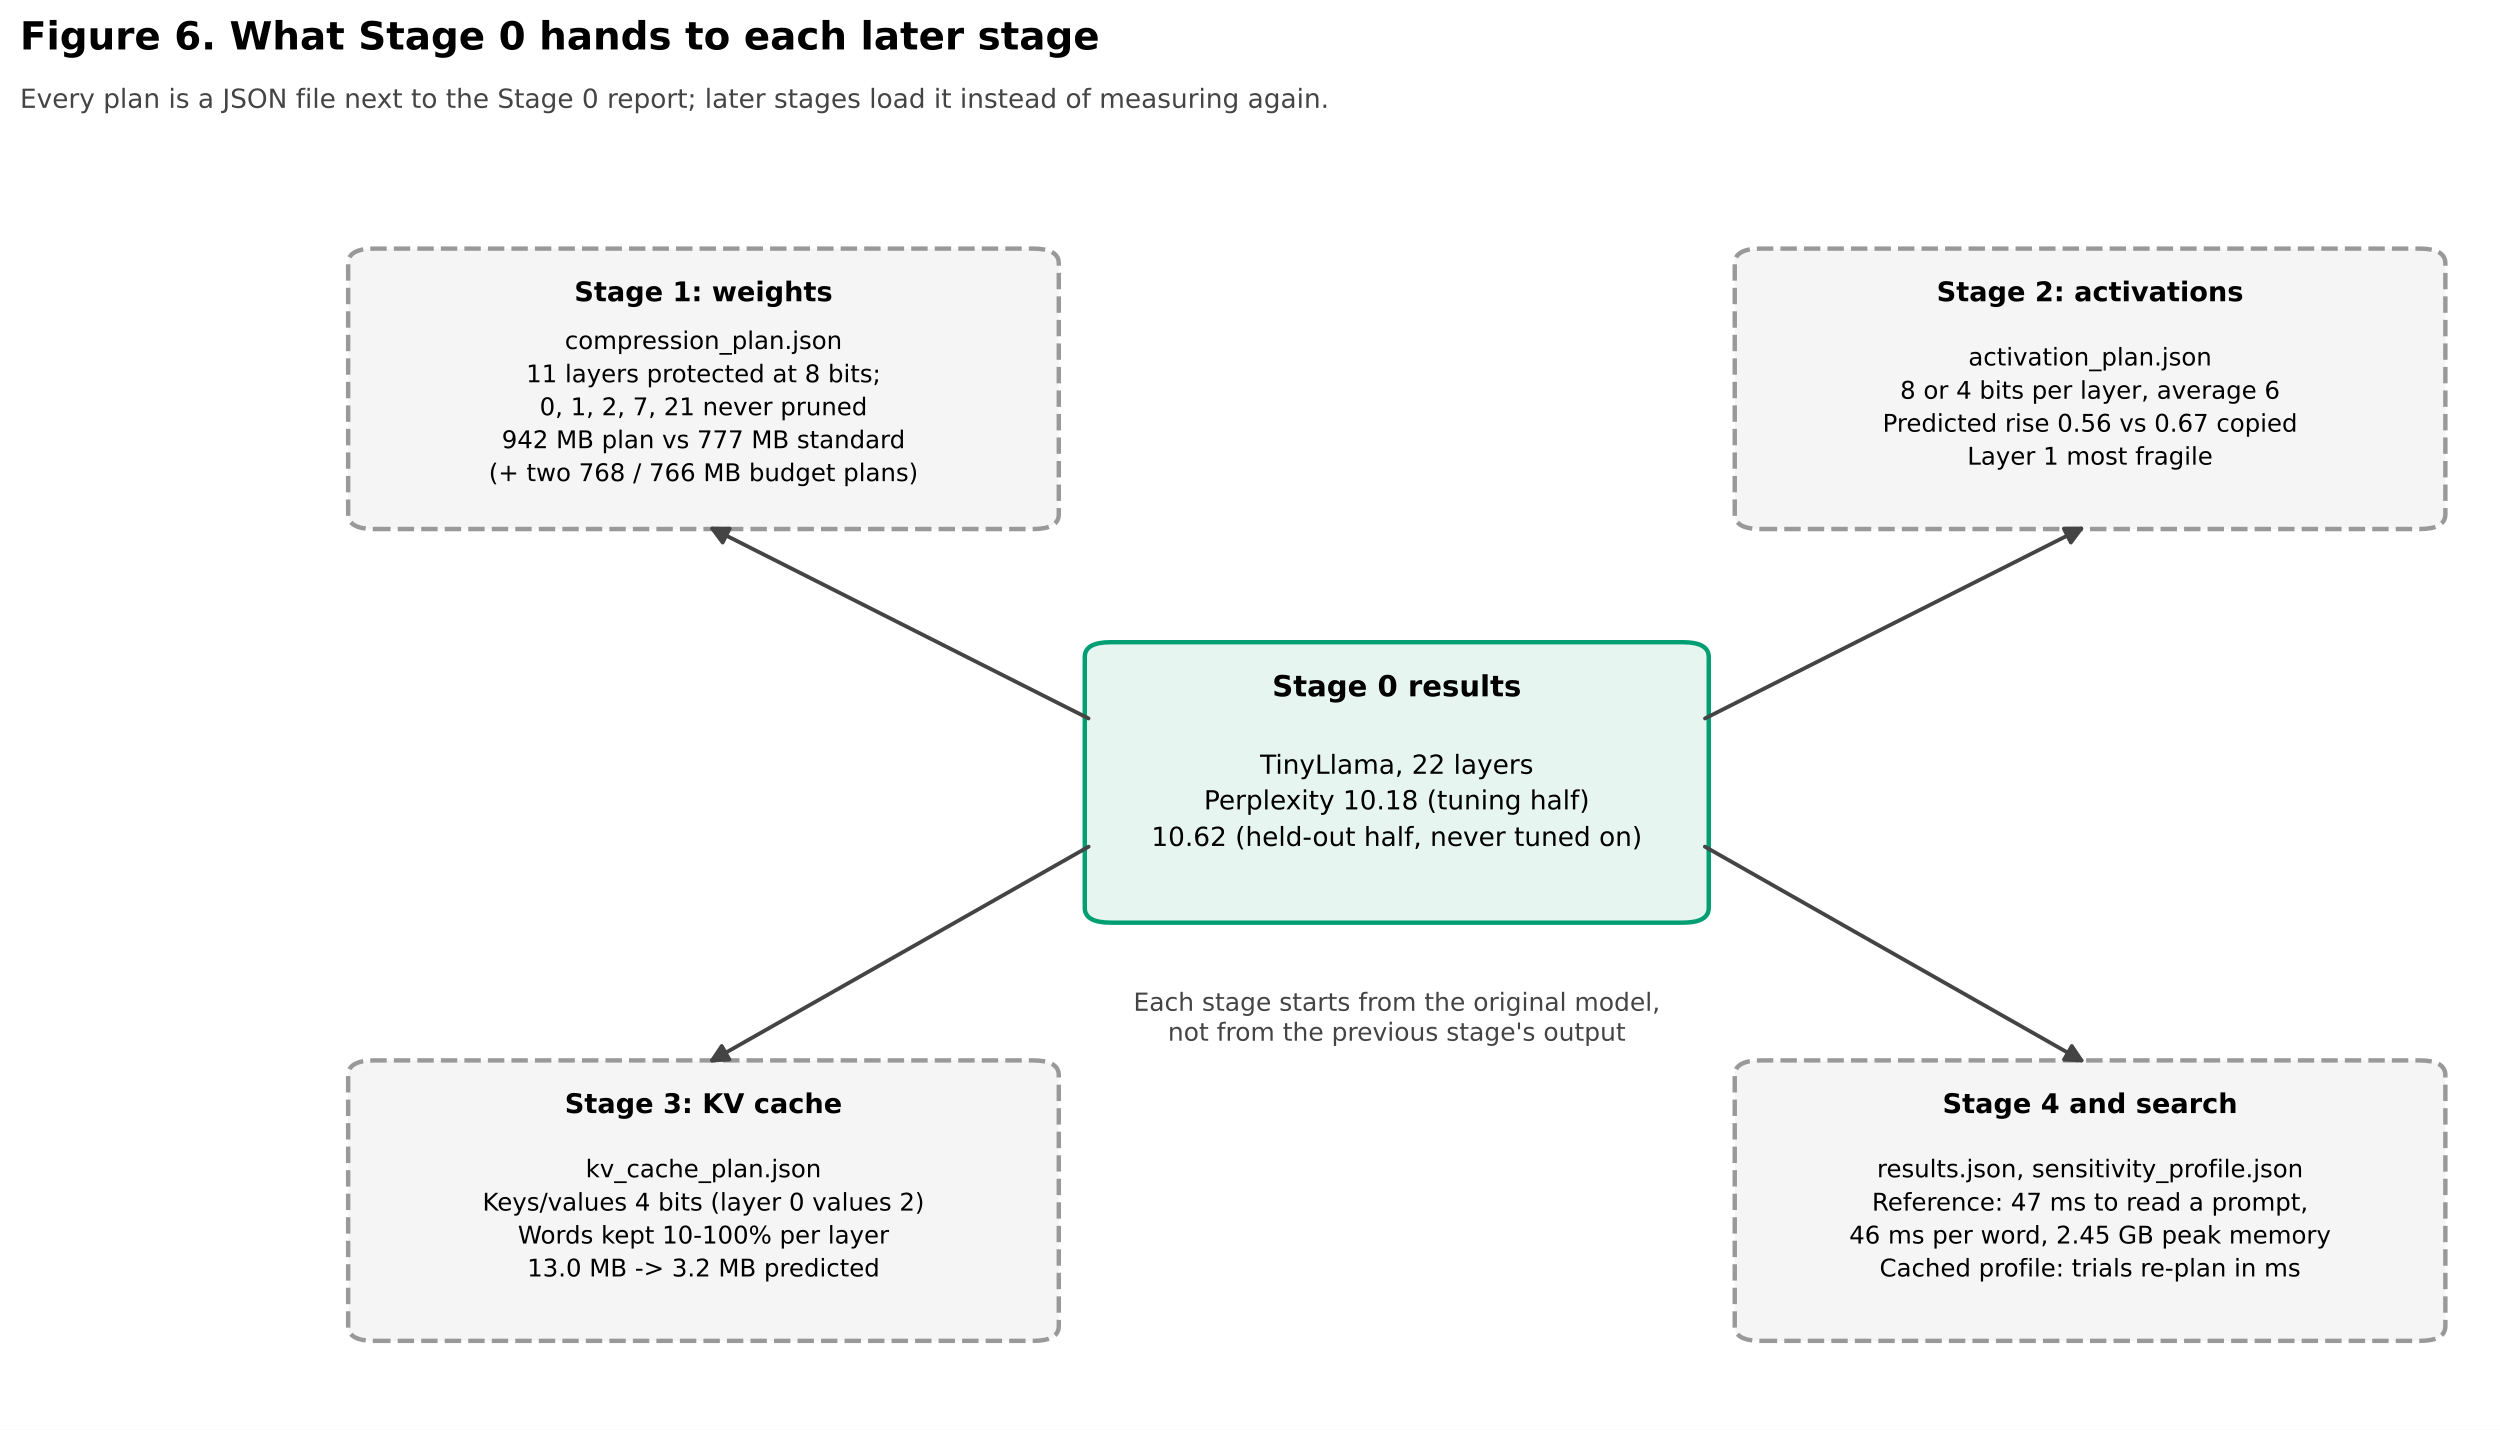
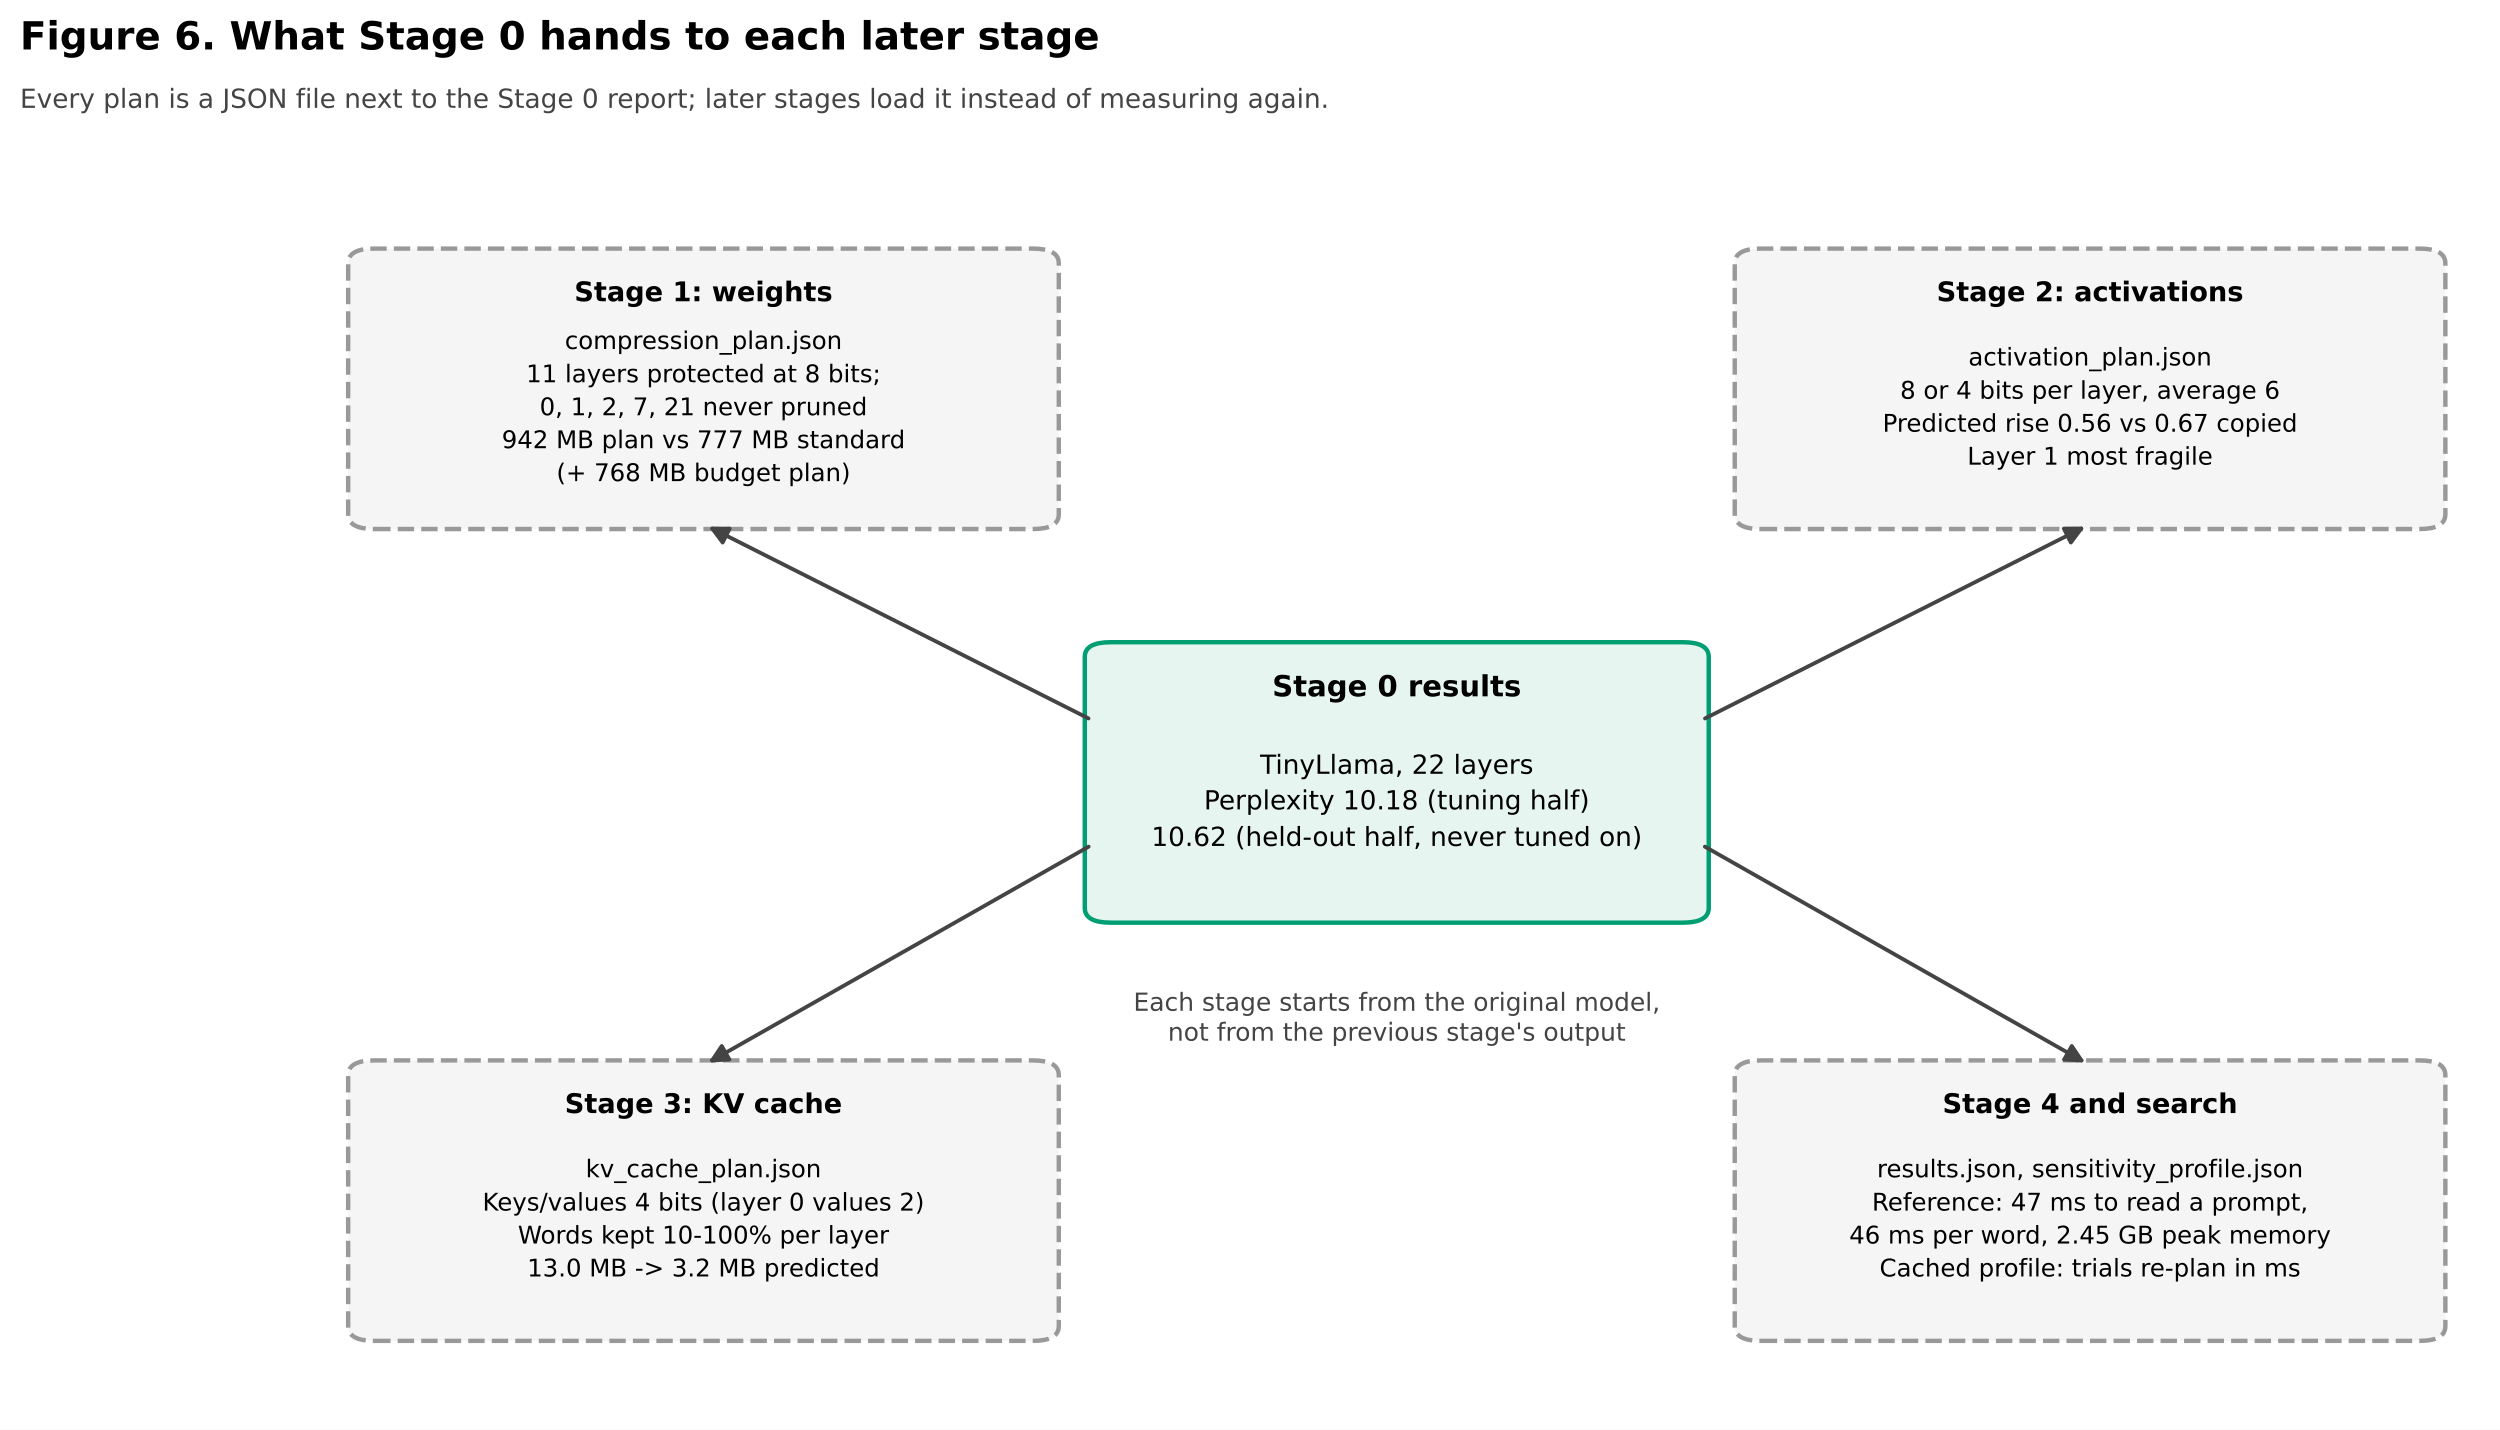
<svg xmlns="http://www.w3.org/2000/svg" width="901.44pt" height="515.52pt" viewBox="0 0 901.44 515.52" version="1.1">
  <defs>
    <style type="text/css">*{stroke-linejoin: round; stroke-linecap: butt}</style>
  </defs>
  <g id="figure_1">
    <g id="patch_1">
      <path d="M 0 515.52  L 901.44 515.52  L 901.44 0  L 0 0  z " style="fill: #ffffff" />
    </g>
    <g id="axes_1">
      <g id="patch_2">
-         <path d="M 400.522 332.686  L 606.758 332.686  Q 616.133 332.686 616.133 327.364  L 616.133 236.886  Q 616.133 231.564 606.758 231.564  L 400.522 231.564  Q 391.147 231.564 391.147 236.886  L 391.147 327.364  Q 391.147 332.686 400.522 332.686  z " clip-path="url(#pf4cb9564df)" style="fill: #009e73; fill-opacity: 0.094; stroke: #009e73; stroke-width: 1.6; stroke-linejoin: miter" />
+         <path d="M 400.522 332.686  L 606.758 332.686  Q 616.133 332.686 616.133 327.364  L 616.133 236.886  Q 616.133 231.564 606.758 231.564  L 400.522 231.564  Q 391.147 231.564 391.147 236.886  L 391.147 327.364  Q 391.147 332.686 400.522 332.686  z " clip-path="url(#p72ce101b5d)" style="fill: #009e73; fill-opacity: 0.094; stroke: #009e73; stroke-width: 1.6; stroke-linejoin: miter" />
      </g>
      <g id="patch_3">
-         <path d="M 134.914 190.76  L 372.398 190.76  Q 381.773 190.76 381.773 185.437  L 381.773 94.959  Q 381.773 89.637 372.398 89.637  L 134.914 89.637  Q 125.539 89.637 125.539 94.959  L 125.539 185.437  Q 125.539 190.76 134.914 190.76  z " clip-path="url(#pf4cb9564df)" style="fill: #999999; fill-opacity: 0.094; stroke-dasharray: 5.92,2.56; stroke-dashoffset: 0; stroke: #999999; stroke-width: 1.6; stroke-linejoin: miter" />
+         <path d="M 134.914 190.76  L 372.398 190.76  Q 381.773 190.76 381.773 185.437  L 381.773 94.959  Q 381.773 89.637 372.398 89.637  L 134.914 89.637  Q 125.539 89.637 125.539 94.959  L 125.539 185.437  Q 125.539 190.76 134.914 190.76  z " clip-path="url(#p72ce101b5d)" style="fill: #999999; fill-opacity: 0.094; stroke-dasharray: 5.92,2.56; stroke-dashoffset: 0; stroke: #999999; stroke-width: 1.6; stroke-linejoin: miter" />
      </g>
      <g id="patch_4">
-         <path d="M 392.483 259.046  Q 323.961 224.466 256.837 190.591  " clip-path="url(#pf4cb9564df)" style="fill: none; stroke: #444444; stroke-width: 1.4; stroke-linecap: round" />
-         <path d="M 260.575 195.614  L 256.837 190.591  L 263.098 190.614  z " clip-path="url(#pf4cb9564df)" style="fill: #444444; stroke: #444444; stroke-width: 1.4; stroke-linecap: round" />
+         <path d="M 392.483 259.046  Q 323.961 224.466 256.837 190.591  " clip-path="url(#p72ce101b5d)" style="fill: none; stroke: #444444; stroke-width: 1.4; stroke-linecap: round" />
+         <path d="M 260.575 195.614  L 256.837 190.591  L 263.098 190.614  z " clip-path="url(#p72ce101b5d)" style="fill: #444444; stroke: #444444; stroke-width: 1.4; stroke-linecap: round" />
      </g>
      <g id="patch_5">
-         <path d="M 634.882 190.76  L 872.366 190.76  Q 881.741 190.76 881.741 185.437  L 881.741 94.959  Q 881.741 89.637 872.366 89.637  L 634.882 89.637  Q 625.507 89.637 625.507 94.959  L 625.507 185.437  Q 625.507 190.76 634.882 190.76  z " clip-path="url(#pf4cb9564df)" style="fill: #999999; fill-opacity: 0.094; stroke-dasharray: 5.92,2.56; stroke-dashoffset: 0; stroke: #999999; stroke-width: 1.6; stroke-linejoin: miter" />
+         <path d="M 634.882 190.76  L 872.366 190.76  Q 881.741 190.76 881.741 185.437  L 881.741 94.959  Q 881.741 89.637 872.366 89.637  L 634.882 89.637  Q 625.507 89.637 625.507 94.959  L 625.507 185.437  Q 625.507 190.76 634.882 190.76  z " clip-path="url(#p72ce101b5d)" style="fill: #999999; fill-opacity: 0.094; stroke-dasharray: 5.92,2.56; stroke-dashoffset: 0; stroke: #999999; stroke-width: 1.6; stroke-linejoin: miter" />
      </g>
      <g id="patch_6">
-         <path d="M 614.797 259.046  Q 683.319 224.466 750.443 190.591  " clip-path="url(#pf4cb9564df)" style="fill: none; stroke: #444444; stroke-width: 1.4; stroke-linecap: round" />
-         <path d="M 744.182 190.614  L 750.443 190.591  L 746.705 195.614  z " clip-path="url(#pf4cb9564df)" style="fill: #444444; stroke: #444444; stroke-width: 1.4; stroke-linecap: round" />
+         <path d="M 614.797 259.046  Q 683.319 224.466 750.443 190.591  " clip-path="url(#p72ce101b5d)" style="fill: none; stroke: #444444; stroke-width: 1.4; stroke-linecap: round" />
+         <path d="M 744.182 190.614  L 750.443 190.591  L 746.705 195.614  z " clip-path="url(#p72ce101b5d)" style="fill: #444444; stroke: #444444; stroke-width: 1.4; stroke-linecap: round" />
      </g>
      <g id="patch_7">
-         <path d="M 134.914 483.483  L 372.398 483.483  Q 381.773 483.483 381.773 478.161  L 381.773 387.683  Q 381.773 382.36 372.398 382.36  L 134.914 382.36  Q 125.539 382.36 125.539 387.683  L 125.539 478.161  Q 125.539 483.483 134.914 483.483  z " clip-path="url(#pf4cb9564df)" style="fill: #999999; fill-opacity: 0.094; stroke-dasharray: 5.92,2.56; stroke-dashoffset: 0; stroke: #999999; stroke-width: 1.6; stroke-linejoin: miter" />
+         <path d="M 134.914 483.483  L 372.398 483.483  Q 381.773 483.483 381.773 478.161  L 381.773 387.683  Q 381.773 382.36 372.398 382.36  L 134.914 382.36  Q 125.539 382.36 125.539 387.683  L 125.539 478.161  Q 125.539 483.483 134.914 483.483  z " clip-path="url(#p72ce101b5d)" style="fill: #999999; fill-opacity: 0.094; stroke-dasharray: 5.92,2.56; stroke-dashoffset: 0; stroke: #999999; stroke-width: 1.6; stroke-linejoin: miter" />
      </g>
      <g id="patch_8">
-         <path d="M 392.534 305.288  Q 323.966 344.216 256.759 382.373  " clip-path="url(#pf4cb9564df)" style="fill: none; stroke: #444444; stroke-width: 1.4; stroke-linecap: round" />
-         <path d="M 263.011 382.043  L 256.759 382.373  L 260.247 377.173  z " clip-path="url(#pf4cb9564df)" style="fill: #444444; stroke: #444444; stroke-width: 1.4; stroke-linecap: round" />
+         <path d="M 392.534 305.288  Q 323.966 344.216 256.759 382.373  " clip-path="url(#p72ce101b5d)" style="fill: none; stroke: #444444; stroke-width: 1.4; stroke-linecap: round" />
+         <path d="M 263.011 382.043  L 256.759 382.373  L 260.247 377.173  z " clip-path="url(#p72ce101b5d)" style="fill: #444444; stroke: #444444; stroke-width: 1.4; stroke-linecap: round" />
      </g>
      <g id="patch_9">
-         <path d="M 634.882 483.483  L 872.366 483.483  Q 881.741 483.483 881.741 478.161  L 881.741 387.683  Q 881.741 382.36 872.366 382.36  L 634.882 382.36  Q 625.507 382.36 625.507 387.683  L 625.507 478.161  Q 625.507 483.483 634.882 483.483  z " clip-path="url(#pf4cb9564df)" style="fill: #999999; fill-opacity: 0.094; stroke-dasharray: 5.92,2.56; stroke-dashoffset: 0; stroke: #999999; stroke-width: 1.6; stroke-linejoin: miter" />
+         <path d="M 634.882 483.483  L 872.366 483.483  Q 881.741 483.483 881.741 478.161  L 881.741 387.683  Q 881.741 382.36 872.366 382.36  L 634.882 382.36  Q 625.507 382.36 625.507 387.683  L 625.507 478.161  Q 625.507 483.483 634.882 483.483  z " clip-path="url(#p72ce101b5d)" style="fill: #999999; fill-opacity: 0.094; stroke-dasharray: 5.92,2.56; stroke-dashoffset: 0; stroke: #999999; stroke-width: 1.6; stroke-linejoin: miter" />
      </g>
      <g id="patch_10">
-         <path d="M 614.746 305.288  Q 683.314 344.216 750.521 382.373  " clip-path="url(#pf4cb9564df)" style="fill: none; stroke: #444444; stroke-width: 1.4; stroke-linecap: round" />
-         <path d="M 747.033 377.173  L 750.521 382.373  L 744.269 382.043  z " clip-path="url(#pf4cb9564df)" style="fill: #444444; stroke: #444444; stroke-width: 1.4; stroke-linecap: round" />
+         <path d="M 614.746 305.288  Q 683.314 344.216 750.521 382.373  " clip-path="url(#p72ce101b5d)" style="fill: none; stroke: #444444; stroke-width: 1.4; stroke-linecap: round" />
+         <path d="M 747.033 377.173  L 750.521 382.373  L 744.269 382.043  z " clip-path="url(#p72ce101b5d)" style="fill: #444444; stroke: #444444; stroke-width: 1.4; stroke-linecap: round" />
      </g>
      <g id="text_1">
        <text style="font-weight: 700; font-size: 10.5px; font-family: 'DejaVu Sans'; text-anchor: middle" x="503.64" y="251.073" transform="rotate(-0 503.64 251.0734)">Stage 0 results</text>
      </g>
      <g id="text_2">
        <text style="font-size: 9.5px; font-family: 'DejaVu Sans'" transform="translate(454.3639 279.0175)">TinyLlama, 22 layers</text>
        <text style="font-size: 9.5px; font-family: 'DejaVu Sans'" transform="translate(434.1156 291.8425)">Perplexity 10.18 (tuning half)</text>
        <text style="font-size: 9.5px; font-family: 'DejaVu Sans'" transform="translate(415.1579 305.029)">10.62 (held-out half, never tuned on)</text>
      </g>
      <g id="text_3">
        <text style="font-weight: 700; font-size: 9.8px; font-family: 'DejaVu Sans'; text-anchor: middle" x="253.656" y="108.615" transform="rotate(-0 253.656 108.6151)">Stage 1: weights</text>
      </g>
      <g id="text_4">
        <text style="font-size: 8.8px; font-family: 'DejaVu Sans'" transform="translate(203.6644 125.8406)">compression_plan.json</text>
        <text style="font-size: 8.8px; font-family: 'DejaVu Sans'" transform="translate(189.7233 137.843)">11 layers protected at 8 bits;</text>
        <text style="font-size: 8.8px; font-family: 'DejaVu Sans'" transform="translate(194.5791 149.723)">0, 1, 2, 7, 21 never pruned</text>
        <text style="font-size: 8.8px; font-family: 'DejaVu Sans'" transform="translate(180.9247 161.603)">942 MB plan vs 777 MB standard</text>
-         <text style="font-size: 8.8px; font-family: 'DejaVu Sans'" transform="translate(176.2435 173.483)">(+ two 768 / 766 MB budget plans)</text>
+         <text style="font-size: 8.8px; font-family: 'DejaVu Sans'" transform="translate(200.6271 173.483)">(+ 768 MB budget plan)</text>
      </g>
      <g id="text_5">
        <text style="font-weight: 700; font-size: 9.8px; font-family: 'DejaVu Sans'; text-anchor: middle" x="753.624" y="108.615" transform="rotate(-0 753.624 108.6151)">Stage 2: activations</text>
      </g>
      <g id="text_6">
        <text style="font-size: 8.8px; font-family: 'DejaVu Sans'" transform="translate(709.7381 131.7806)">activation_plan.json</text>
        <text style="font-size: 8.8px; font-family: 'DejaVu Sans'" transform="translate(685.1421 143.783)">8 or 4 bits per layer, average 6</text>
        <text style="font-size: 8.8px; font-family: 'DejaVu Sans'" transform="translate(678.8274 155.663)">Predicted rise 0.56 vs 0.67 copied</text>
        <text style="font-size: 8.8px; font-family: 'DejaVu Sans'" transform="translate(709.3662 167.543)">Layer 1 most fragile</text>
      </g>
      <g id="text_7">
        <text style="font-weight: 700; font-size: 9.8px; font-family: 'DejaVu Sans'; text-anchor: middle" x="253.656" y="401.338" transform="rotate(-0 253.656 401.3383)">Stage 3: KV cache</text>
      </g>
      <g id="text_8">
        <text style="font-size: 8.8px; font-family: 'DejaVu Sans'" transform="translate(211.1788 424.5038)">kv_cache_plan.json</text>
        <text style="font-size: 8.8px; font-family: 'DejaVu Sans'" transform="translate(173.9878 436.5062)">Keys/values 4 bits (layer 0 values 2)</text>
        <text style="font-size: 8.8px; font-family: 'DejaVu Sans'" transform="translate(186.7293 448.3862)">Words kept 10-100% per layer</text>
        <text style="font-size: 8.8px; font-family: 'DejaVu Sans'" transform="translate(190.0918 460.2662)">13.0 MB -&gt; 3.2 MB predicted</text>
      </g>
      <g id="text_9">
        <text style="font-weight: 700; font-size: 9.8px; font-family: 'DejaVu Sans'; text-anchor: middle" x="753.624" y="401.338" transform="rotate(-0 753.624 401.3383)">Stage 4 and search</text>
      </g>
      <g id="text_10">
        <text style="font-size: 8.8px; font-family: 'DejaVu Sans'" transform="translate(676.7966 424.5038)">results.json, sensitivity_profile.json</text>
        <text style="font-size: 8.8px; font-family: 'DejaVu Sans'" transform="translate(674.9939 436.5062)">Reference: 47 ms to read a prompt,</text>
        <text style="font-size: 8.8px; font-family: 'DejaVu Sans'" transform="translate(666.7804 448.3862)">46 ms per word, 2.45 GB peak memory</text>
        <text style="font-size: 8.8px; font-family: 'DejaVu Sans'" transform="translate(677.7109 460.2662)">Cached profile: trials re-plan in ms</text>
      </g>
      <g id="text_11">
        <text style="font-size: 9px; font-family: 'DejaVu Sans'; fill: #444444" transform="translate(408.6963 364.4615)">Each stage starts from the original model,</text>
        <text style="font-size: 9px; font-family: 'DejaVu Sans'; fill: #444444" transform="translate(421.1086 375.264)">not from the previous stage's output</text>
      </g>
    </g>
    <g id="text_12">
      <text style="font-weight: 700; font-size: 14px; font-family: 'DejaVu Sans'; text-anchor: start" x="7.2" y="17.838" transform="rotate(-0 7.2 17.83781)">Figure 6. What Stage 0 hands to each later stage</text>
    </g>
    <g id="text_13">
      <text style="font-size: 9.5px; font-family: 'DejaVu Sans'; text-anchor: start; fill: #444444" x="7.2" y="38.88" transform="rotate(-0 7.2 38.88)">Every plan is a JSON file next to the Stage 0 report; later stages load it instead of measuring again.</text>
    </g>
  </g>
  <defs>
-     <clipPath id="pf4cb9564df">
+     <clipPath id="p72ce101b5d">
      <rect x="113.04" y="64.8" width="781.2" height="443.52" />
    </clipPath>
  </defs>
</svg>
